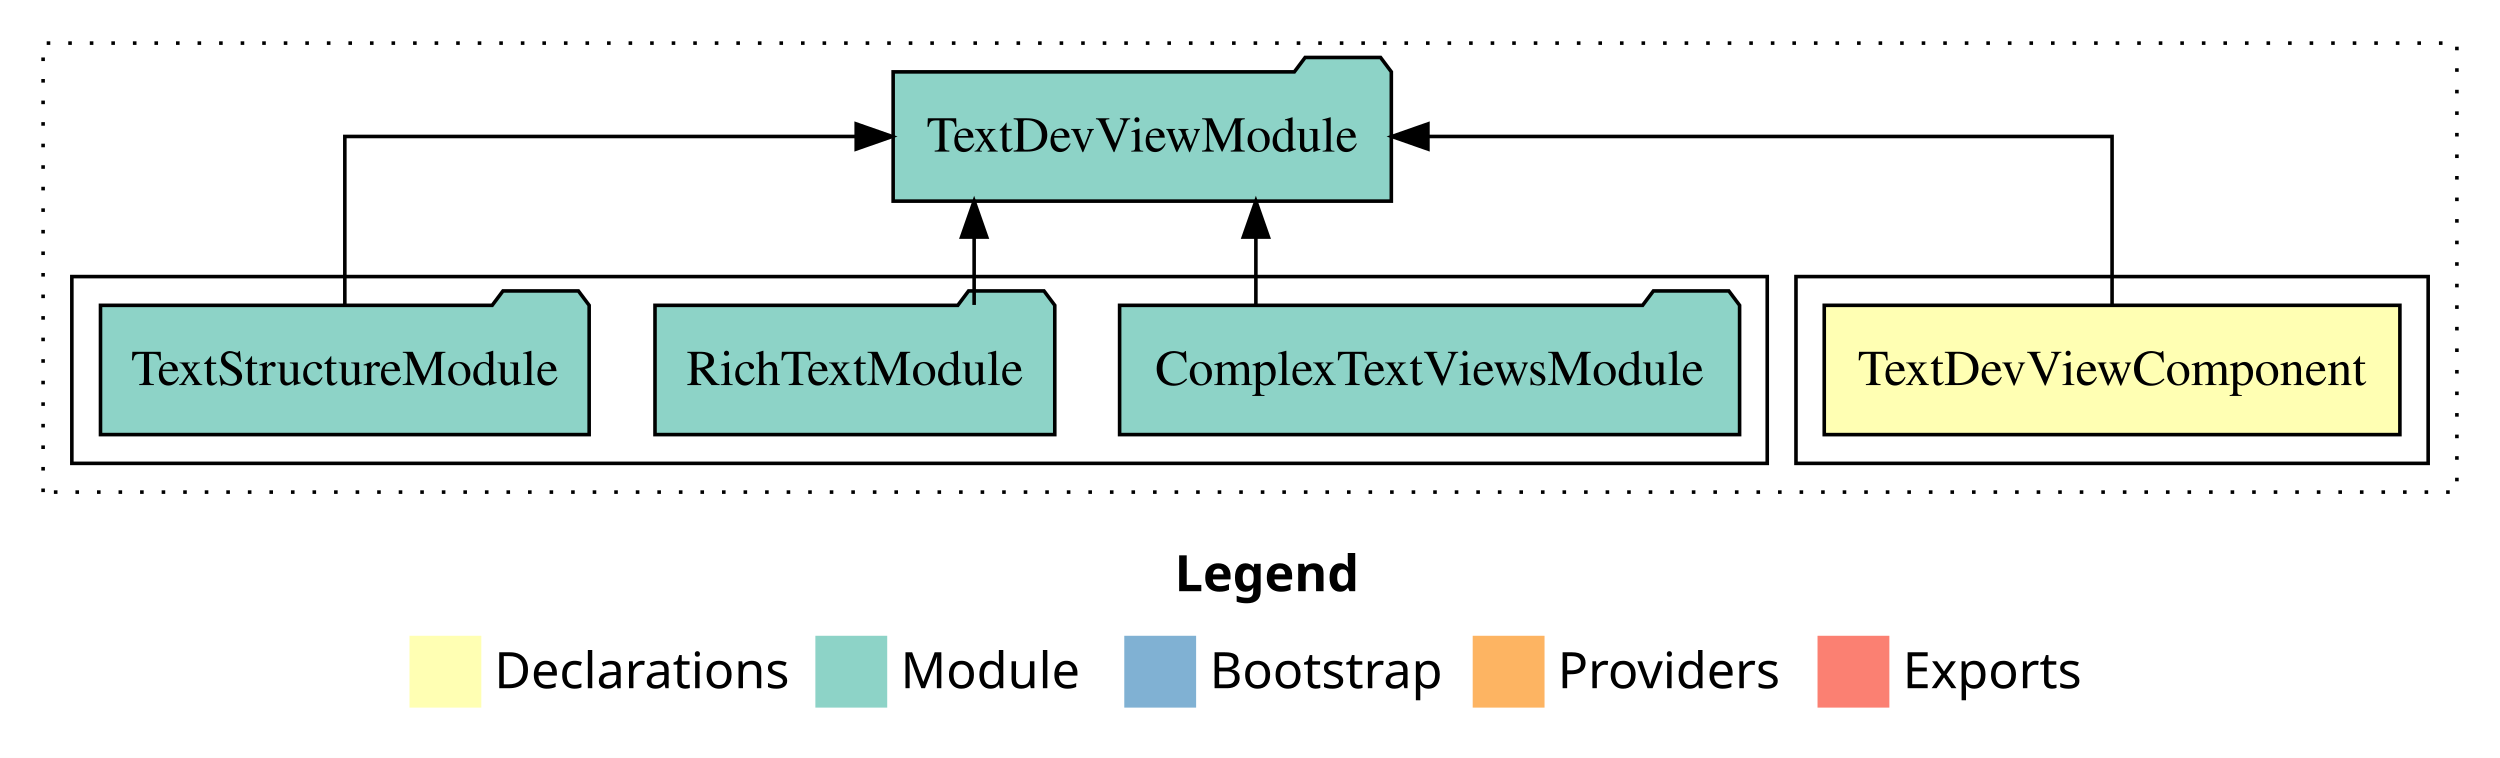
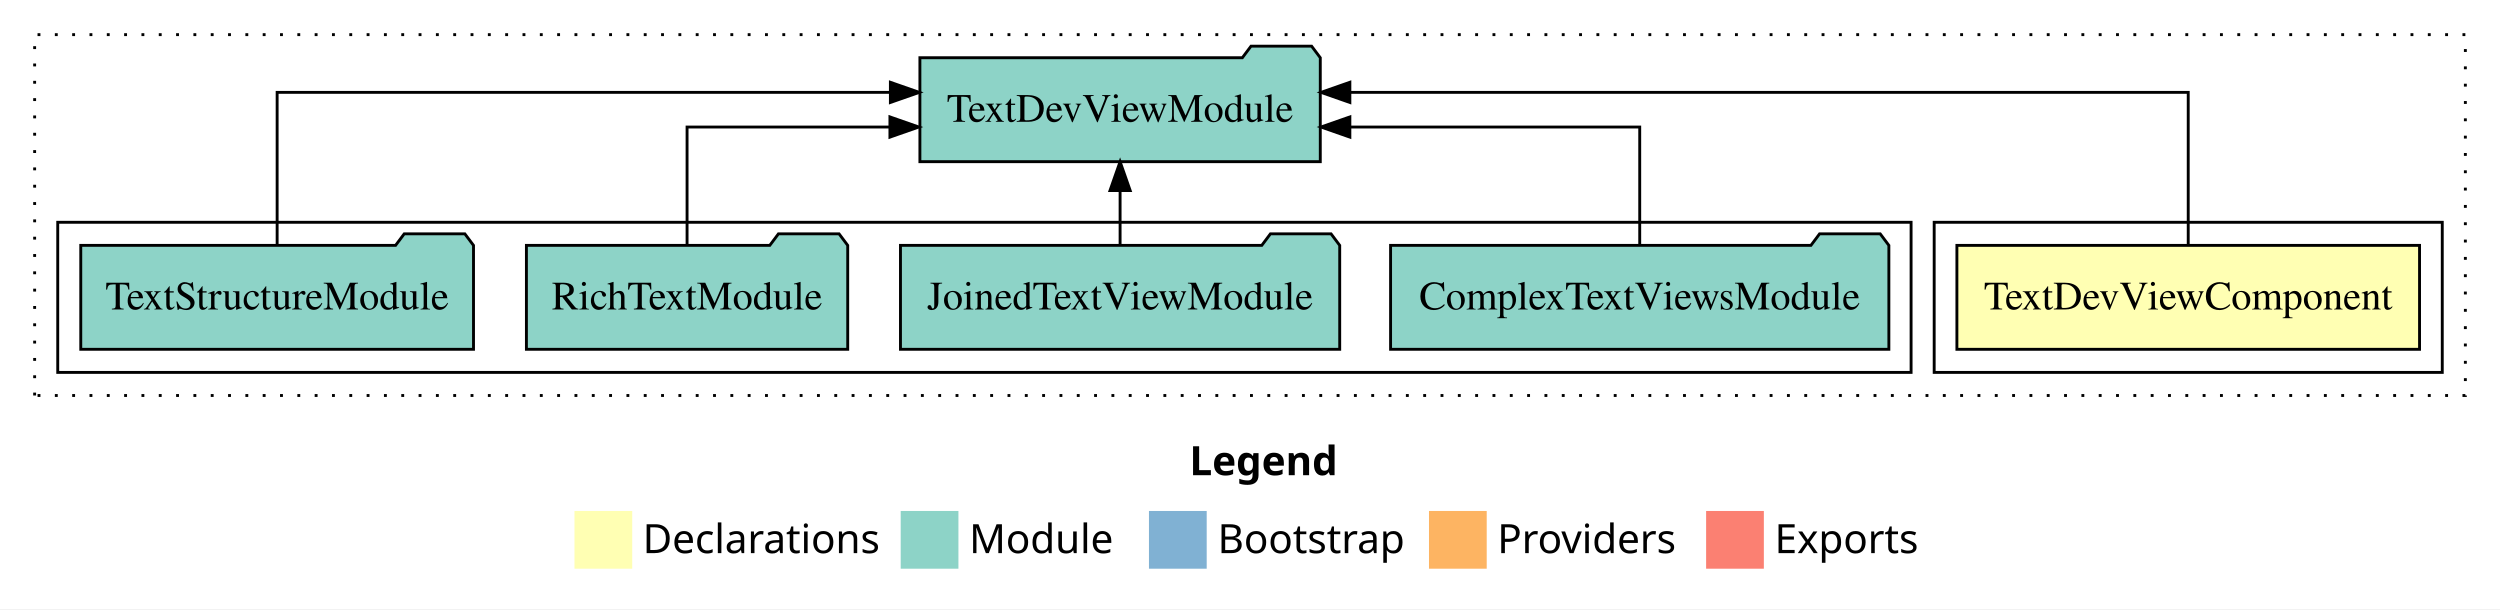
- <svg xmlns="http://www.w3.org/2000/svg" width="696pt" height="211pt" viewBox="0.00 0.00 696.00 211.00">
+ <svg xmlns="http://www.w3.org/2000/svg" width="866pt" height="211pt" viewBox="0.00 0.00 866.00 211.00">
  <g id="graph0" class="graph" transform="scale(1 1) rotate(0) translate(4 207)">
-     <polygon fill="#ffffff" stroke="transparent" points="-4,4 -4,-207 692,-207 692,4 -4,4" />
-     <text text-anchor="start" x="323.009" y="-42.4" font-family="sans-serif" font-weight="bold" font-size="14.00" fill="#000000">Legend</text>
-     <polygon fill="#ffffb3" stroke="transparent" points="110,-10 110,-30 130,-30 130,-10 110,-10" />
-     <text text-anchor="start" x="133.629" y="-15.4" font-family="sans-serif" font-size="14.00" fill="#000000">  Declarations</text>
-     <polygon fill="#8dd3c7" stroke="transparent" points="223,-10 223,-30 243,-30 243,-10 223,-10" />
-     <text text-anchor="start" x="246.725" y="-15.4" font-family="sans-serif" font-size="14.00" fill="#000000">  Module</text>
-     <polygon fill="#80b1d3" stroke="transparent" points="309,-10 309,-30 329,-30 329,-10 309,-10" />
-     <text text-anchor="start" x="332.781" y="-15.4" font-family="sans-serif" font-size="14.00" fill="#000000">  Bootstrap</text>
-     <polygon fill="#fdb462" stroke="transparent" points="406,-10 406,-30 426,-30 426,-10 406,-10" />
-     <text text-anchor="start" x="429.673" y="-15.4" font-family="sans-serif" font-size="14.00" fill="#000000">  Providers</text>
-     <polygon fill="#fb8072" stroke="transparent" points="502,-10 502,-30 522,-30 522,-10 502,-10" />
-     <text text-anchor="start" x="525.726" y="-15.4" font-family="sans-serif" font-size="14.00" fill="#000000">  Exports</text>
+     <polygon fill="#ffffff" stroke="transparent" points="-4,4 -4,-207 862,-207 862,4 -4,4" />
+     <text text-anchor="start" x="408.009" y="-42.4" font-family="sans-serif" font-weight="bold" font-size="14.00" fill="#000000">Legend</text>
+     <polygon fill="#ffffb3" stroke="transparent" points="195,-10 195,-30 215,-30 215,-10 195,-10" />
+     <text text-anchor="start" x="218.629" y="-15.4" font-family="sans-serif" font-size="14.00" fill="#000000">  Declarations</text>
+     <polygon fill="#8dd3c7" stroke="transparent" points="308,-10 308,-30 328,-30 328,-10 308,-10" />
+     <text text-anchor="start" x="331.725" y="-15.4" font-family="sans-serif" font-size="14.00" fill="#000000">  Module</text>
+     <polygon fill="#80b1d3" stroke="transparent" points="394,-10 394,-30 414,-30 414,-10 394,-10" />
+     <text text-anchor="start" x="417.781" y="-15.4" font-family="sans-serif" font-size="14.00" fill="#000000">  Bootstrap</text>
+     <polygon fill="#fdb462" stroke="transparent" points="491,-10 491,-30 511,-30 511,-10 491,-10" />
+     <text text-anchor="start" x="514.673" y="-15.4" font-family="sans-serif" font-size="14.00" fill="#000000">  Providers</text>
+     <polygon fill="#fb8072" stroke="transparent" points="587,-10 587,-30 607,-30 607,-10 587,-10" />
+     <text text-anchor="start" x="610.726" y="-15.4" font-family="sans-serif" font-size="14.00" fill="#000000">  Exports</text>
    <g id="clust1" class="cluster">
-       <polygon fill="none" stroke="#000000" stroke-dasharray="1,5" points="8,-70 8,-195 680,-195 680,-70 8,-70" />
+       <polygon fill="none" stroke="#000000" stroke-dasharray="1,5" points="8,-70 8,-195 850,-195 850,-70 8,-70" />
    </g>
    <g id="clust2" class="cluster">
-       <polygon fill="none" stroke="#000000" points="496,-78 496,-130 672,-130 672,-78 496,-78" />
+       <polygon fill="none" stroke="#000000" points="666,-78 666,-130 842,-130 842,-78 666,-78" />
    </g>
    <g id="clust4" class="cluster">
-       <polygon fill="none" stroke="#000000" points="16,-78 16,-130 488,-130 488,-78 16,-78" />
+       <polygon fill="none" stroke="#000000" points="16,-78 16,-130 658,-130 658,-78 16,-78" />
    </g>
    <g id="node1" class="node">
-       <polygon fill="#ffffb3" stroke="#000000" points="664.13,-122 503.87,-122 503.87,-86 664.13,-86 664.13,-122" />
-       <text text-anchor="middle" x="584" y="-99.8" font-family="Times,serif" font-size="14.00" fill="#000000">TextDevViewComponent</text>
+       <polygon fill="#ffffb3" stroke="#000000" points="834.13,-122 673.87,-122 673.87,-86 834.13,-86 834.13,-122" />
+       <text text-anchor="middle" x="754" y="-99.8" font-family="Times,serif" font-size="14.00" fill="#000000">TextDevViewComponent</text>
    </g>
    <g id="node2" class="node">
-       <polygon fill="#8dd3c7" stroke="#000000" points="383.347,-187 380.347,-191 359.347,-191 356.347,-187 244.653,-187 244.653,-151 383.347,-151 383.347,-187" />
-       <text text-anchor="middle" x="314" y="-164.8" font-family="Times,serif" font-size="14.00" fill="#000000">TextDevViewModule</text>
+       <polygon fill="#8dd3c7" stroke="#000000" points="453.347,-187 450.347,-191 429.347,-191 426.347,-187 314.653,-187 314.653,-151 453.347,-151 453.347,-187" />
+       <text text-anchor="middle" x="384" y="-164.8" font-family="Times,serif" font-size="14.00" fill="#000000">TextDevViewModule</text>
    </g>
    <g id="edge1" class="edge">
-       <path fill="none" stroke="#000000" d="M584,-122.106C584,-141.339 584,-169 584,-169 584,-169 393.532,-169 393.532,-169" />
-       <polygon fill="#000000" stroke="#000000" points="393.532,-165.5 383.532,-169 393.532,-172.5 393.532,-165.5" />
+       <path fill="none" stroke="#000000" d="M754,-122.284C754,-143.321 754,-175 754,-175 754,-175 463.594,-175 463.594,-175" />
+       <polygon fill="#000000" stroke="#000000" points="463.594,-171.5 453.594,-175 463.594,-178.5 463.594,-171.5" />
    </g>
    <g id="node3" class="node">
-       <polygon fill="#8dd3c7" stroke="#000000" points="480.303,-122 477.303,-126 456.303,-126 453.303,-122 307.697,-122 307.697,-86 480.303,-86 480.303,-122" />
-       <text text-anchor="middle" x="394" y="-99.8" font-family="Times,serif" font-size="14.00" fill="#000000">ComplexTextViewsModule</text>
+       <polygon fill="#8dd3c7" stroke="#000000" points="650.303,-122 647.303,-126 626.303,-126 623.303,-122 477.697,-122 477.697,-86 650.303,-86 650.303,-122" />
+       <text text-anchor="middle" x="564" y="-99.8" font-family="Times,serif" font-size="14.00" fill="#000000">ComplexTextViewsModule</text>
    </g>
    <g id="edge2" class="edge">
-       <path fill="none" stroke="#000000" d="M345.636,-122.106C345.636,-122.106 345.636,-140.991 345.636,-140.991" />
-       <polygon fill="#000000" stroke="#000000" points="342.136,-140.991 345.636,-150.991 349.136,-140.991 342.136,-140.991" />
+       <path fill="none" stroke="#000000" d="M564,-122.022C564,-139.373 564,-163 564,-163 564,-163 463.593,-163 463.593,-163" />
+       <polygon fill="#000000" stroke="#000000" points="463.593,-159.5 453.593,-163 463.593,-166.5 463.593,-159.5" />
    </g>
    <g id="node4" class="node">
+       <polygon fill="#8dd3c7" stroke="#000000" points="460.076,-122 457.076,-126 436.076,-126 433.076,-122 307.924,-122 307.924,-86 460.076,-86 460.076,-122" />
+       <text text-anchor="middle" x="384" y="-99.8" font-family="Times,serif" font-size="14.00" fill="#000000">JoinedTextViewModule</text>
+     </g>
+     <g id="edge3" class="edge">
+       <path fill="none" stroke="#000000" d="M384,-122.106C384,-122.106 384,-140.991 384,-140.991" />
+       <polygon fill="#000000" stroke="#000000" points="380.5,-140.991 384,-150.991 387.5,-140.991 380.5,-140.991" />
+     </g>
+     <g id="node5" class="node">
      <polygon fill="#8dd3c7" stroke="#000000" points="289.65,-122 286.65,-126 265.65,-126 262.65,-122 178.35,-122 178.35,-86 289.65,-86 289.65,-122" />
      <text text-anchor="middle" x="234" y="-99.8" font-family="Times,serif" font-size="14.00" fill="#000000">RichTextModule</text>
    </g>
-     <g id="edge3" class="edge">
-       <path fill="none" stroke="#000000" d="M267.201,-122.106C267.201,-122.106 267.201,-140.991 267.201,-140.991" />
-       <polygon fill="#000000" stroke="#000000" points="263.701,-140.991 267.201,-150.991 270.701,-140.991 263.701,-140.991" />
+     <g id="edge4" class="edge">
+       <path fill="none" stroke="#000000" d="M234,-122.022C234,-139.373 234,-163 234,-163 234,-163 304.27,-163 304.27,-163" />
+       <polygon fill="#000000" stroke="#000000" points="304.27,-166.5 314.27,-163 304.269,-159.5 304.27,-166.5" />
    </g>
-     <g id="node5" class="node">
+     <g id="node6" class="node">
      <polygon fill="#8dd3c7" stroke="#000000" points="160.023,-122 157.023,-126 136.023,-126 133.023,-122 23.977,-122 23.977,-86 160.023,-86 160.023,-122" />
      <text text-anchor="middle" x="92" y="-99.8" font-family="Times,serif" font-size="14.00" fill="#000000">TextStructureModule</text>
    </g>
-     <g id="edge4" class="edge">
-       <path fill="none" stroke="#000000" d="M92,-122.106C92,-141.339 92,-169 92,-169 92,-169 234.367,-169 234.367,-169" />
-       <polygon fill="#000000" stroke="#000000" points="234.367,-172.5 244.367,-169 234.367,-165.5 234.367,-172.5" />
+     <g id="edge5" class="edge">
+       <path fill="none" stroke="#000000" d="M92,-122.284C92,-143.321 92,-175 92,-175 92,-175 304.43,-175 304.43,-175" />
+       <polygon fill="#000000" stroke="#000000" points="304.43,-178.5 314.43,-175 304.43,-171.5 304.43,-178.5" />
    </g>
  </g>
</svg>
